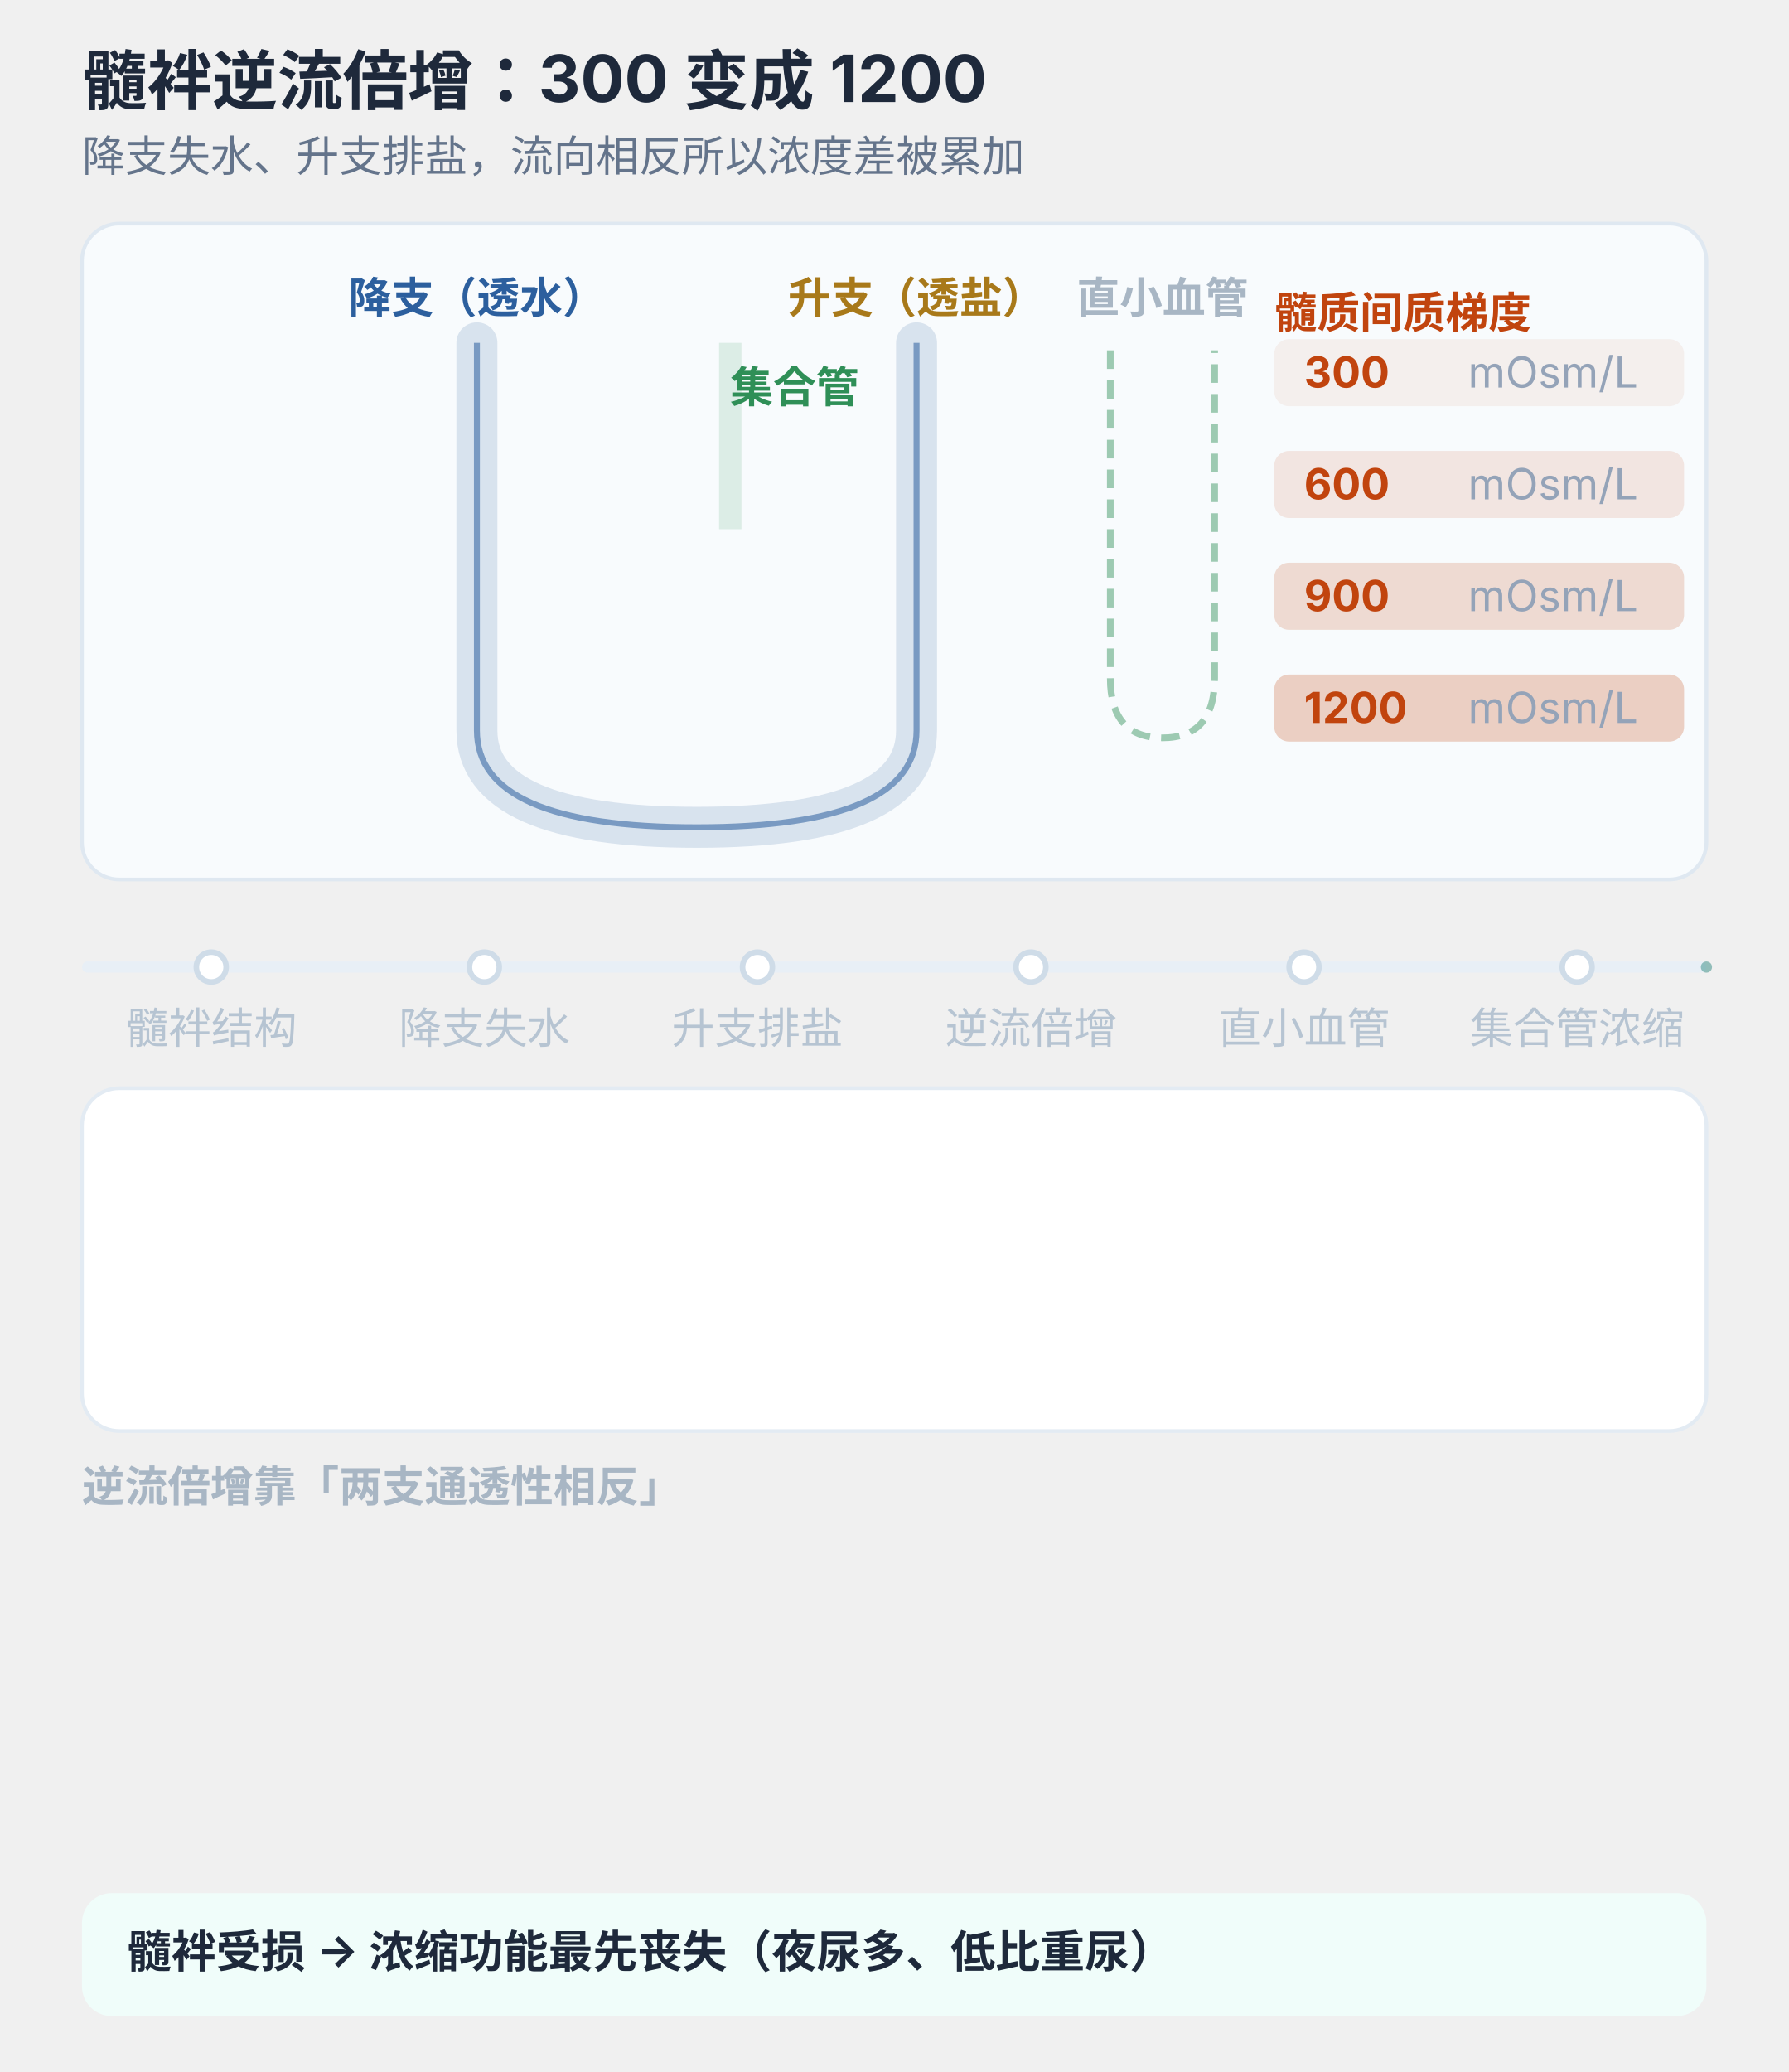
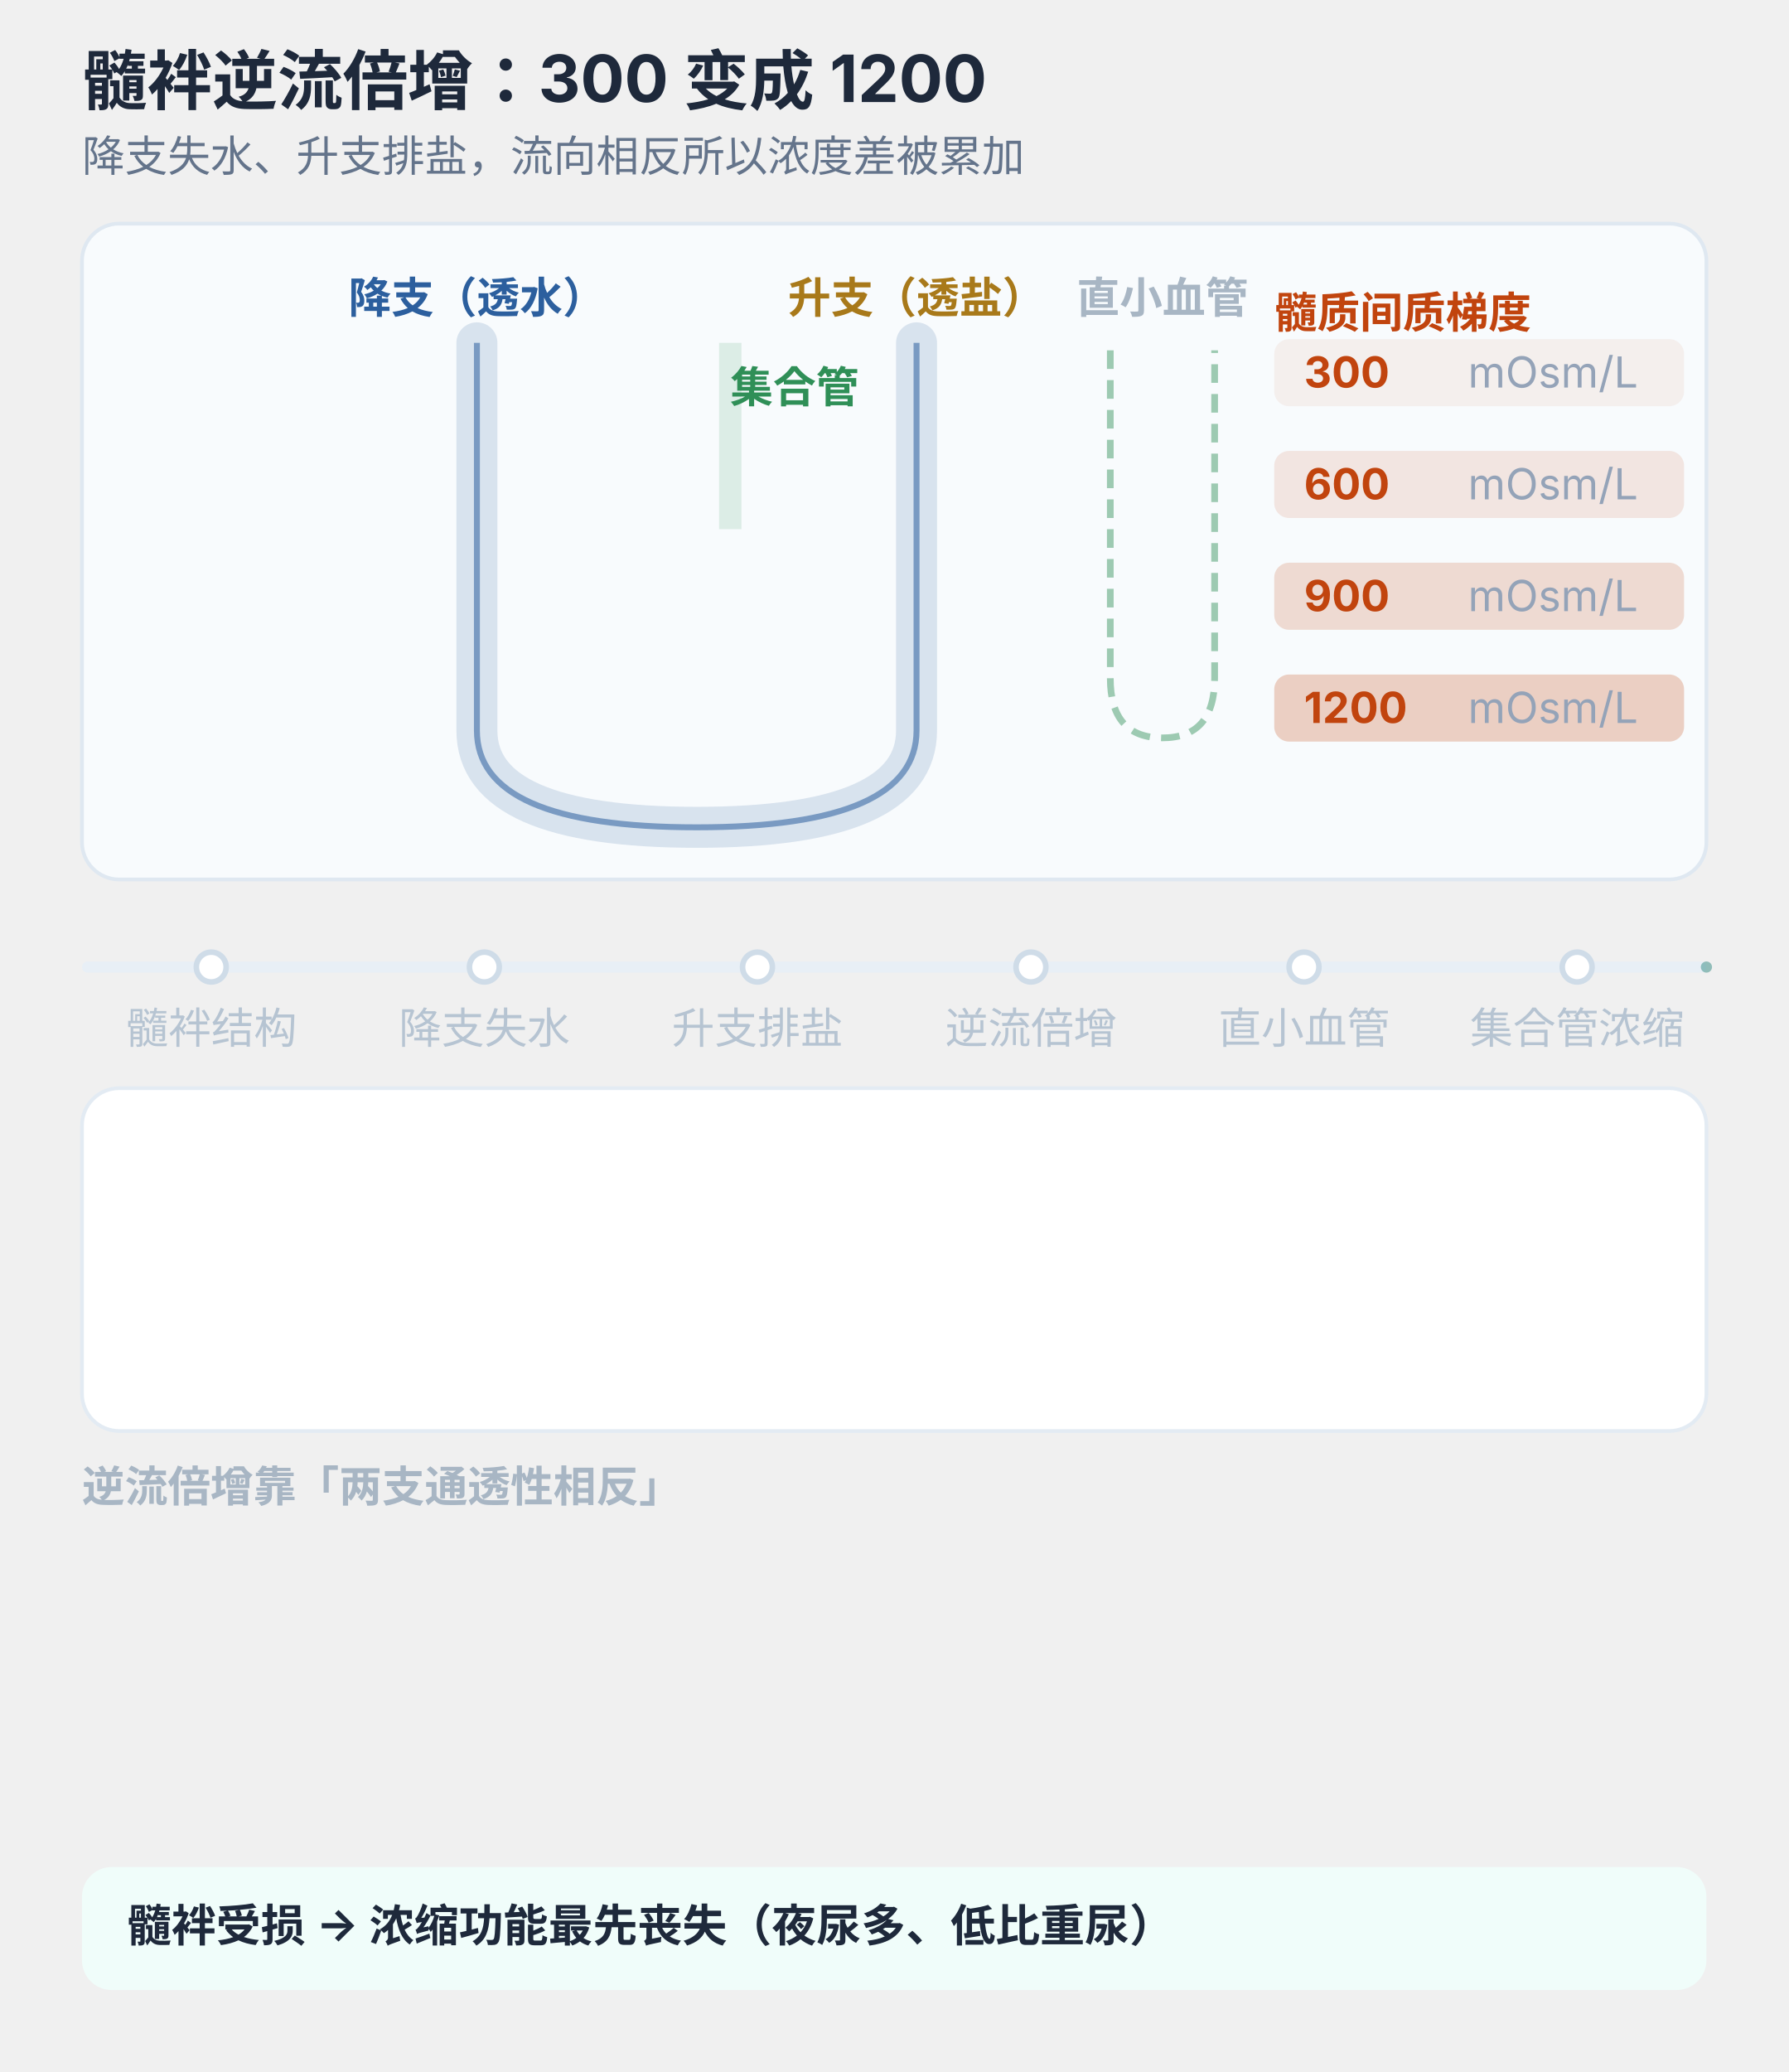
<svg xmlns="http://www.w3.org/2000/svg" viewBox="0 0 480 556" role="img" aria-labelledby="ft fd" style="background:#ffffff">
  <text x="22" y="28" font-size="17.5" font-weight="700" fill="#1e293b" font-family="-apple-system,'PingFang SC','Microsoft YaHei',sans-serif">髓袢逆流倍增：300 变成 1200</text>
  <text x="22" y="46" font-size="11.5" fill="#64748b" font-family="-apple-system,'PingFang SC','Microsoft YaHei',sans-serif">降支失水、升支排盐，流向相反所以浓度差被累加</text>
  <rect x="22" y="60" width="436" height="176" rx="10" fill="#f8fbfd" stroke="#dfe8f1" stroke-width="1" />
  <path d="M128,92 V196 Q128,222 187.0,222 Q246,222 246,196 V92" fill="none" stroke="#2c5f9e" stroke-width="11" stroke-linecap="round" opacity="0.16" />
  <path d="M128,92 V196 Q128,222 187.0,222 Q246,222 246,196 V92" fill="none" stroke="#2c5f9e" stroke-width="1.6" opacity="0.55" />
  <text x="128" y="84" font-size="11.5" fill="#2c5f9e" font-weight="700" text-anchor="middle" font-family="-apple-system,'PingFang SC','Microsoft YaHei',sans-serif">降支（透水）</text>
  <text x="246" y="84" font-size="11.5" fill="#a8791a" font-weight="700" text-anchor="middle" font-family="-apple-system,'PingFang SC','Microsoft YaHei',sans-serif">升支（透盐）</text>
  <rect x="342" y="91" width="110" height="18" rx="4" fill="#c1440e" opacity="0.07" />
  <text x="350" y="104" font-size="11.5" fill="#c1440e" font-weight="700" text-anchor="start" font-family="-apple-system,'PingFang SC','Microsoft YaHei',sans-serif">300</text>
  <text x="394" y="104" font-size="11.5" fill="#94a3b8" font-weight="400" text-anchor="start" font-family="-apple-system,'PingFang SC','Microsoft YaHei',sans-serif">mOsm/L</text>
  <rect x="342" y="121" width="110" height="18" rx="4" fill="#c1440e" opacity="0.12" />
  <text x="350" y="134" font-size="11.5" fill="#c1440e" font-weight="700" text-anchor="start" font-family="-apple-system,'PingFang SC','Microsoft YaHei',sans-serif">600</text>
  <text x="394" y="134" font-size="11.5" fill="#94a3b8" font-weight="400" text-anchor="start" font-family="-apple-system,'PingFang SC','Microsoft YaHei',sans-serif">mOsm/L</text>
  <rect x="342" y="151" width="110" height="18" rx="4" fill="#c1440e" opacity="0.18" />
  <text x="350" y="164" font-size="11.5" fill="#c1440e" font-weight="700" text-anchor="start" font-family="-apple-system,'PingFang SC','Microsoft YaHei',sans-serif">900</text>
  <text x="394" y="164" font-size="11.5" fill="#94a3b8" font-weight="400" text-anchor="start" font-family="-apple-system,'PingFang SC','Microsoft YaHei',sans-serif">mOsm/L</text>
  <rect x="342" y="181" width="110" height="18" rx="4" fill="#c1440e" opacity="0.24" />
  <text x="350" y="194" font-size="11.5" fill="#c1440e" font-weight="700" text-anchor="start" font-family="-apple-system,'PingFang SC','Microsoft YaHei',sans-serif">1200</text>
  <text x="394" y="194" font-size="11.5" fill="#94a3b8" font-weight="400" text-anchor="start" font-family="-apple-system,'PingFang SC','Microsoft YaHei',sans-serif">mOsm/L</text>
  <text x="342" y="88" font-size="11.5" fill="#c1440e" font-weight="700" text-anchor="start" font-family="-apple-system,'PingFang SC','Microsoft YaHei',sans-serif">髓质间质梯度</text>
  <g opacity="0">
    <animate attributeName="opacity" values="0;0;1;1;0;0" keyTimes="0;0.15;0.151;0.31;0.311;1" dur="11.4s" repeatCount="indefinite" />
    <path d="M135,120 l18,-5" stroke="#0f766e" stroke-width="1.8" />
    <path d="M153,115 l-5,-2.4 v4.8 z" fill="#0f766e" />
    <path d="M135,145 l18,-5" stroke="#0f766e" stroke-width="1.8" />
    <path d="M153,140 l-5,-2.4 v4.8 z" fill="#0f766e" />
    <path d="M135,170 l18,-5" stroke="#0f766e" stroke-width="1.8" />
    <path d="M153,165 l-5,-2.4 v4.8 z" fill="#0f766e" />
    <text x="158" y="112" font-size="11.5" fill="#0f766e" font-weight="700" text-anchor="start" font-family="-apple-system,'PingFang SC','Microsoft YaHei',sans-serif">水出</text>
  </g>
  <g opacity="0">
    <animate attributeName="opacity" values="0;0;1;1;0;0" keyTimes="0;0.31;0.311;0.475;0.476;1" dur="11.4s" repeatCount="indefinite" />
    <path d="M253,126 l22,0" stroke="#a8791a" stroke-width="1.8" />
    <path d="M275,126 l-5,-2.4 v4.8 z" fill="#a8791a" />
    <circle cx="282" cy="126" r="2.8" fill="#a8791a" />
    <path d="M253,156 l22,0" stroke="#a8791a" stroke-width="1.8" />
    <path d="M275,156 l-5,-2.4 v4.8 z" fill="#a8791a" />
    <circle cx="282" cy="156" r="2.8" fill="#a8791a" />
    <path d="M253,184 l22,0" stroke="#a8791a" stroke-width="1.8" />
    <path d="M275,184 l-5,-2.4 v4.8 z" fill="#a8791a" />
    <circle cx="282" cy="184" r="2.8" fill="#a8791a" />
    <text x="258" y="112" font-size="11.5" fill="#a8791a" font-weight="700" text-anchor="start" font-family="-apple-system,'PingFang SC','Microsoft YaHei',sans-serif">盐出</text>
  </g>
  <g opacity="0">
    <animate attributeName="opacity" values="0;0;1;1;0;0" keyTimes="0;0.475;0.476;0.645;0.646;1" dur="11.4s" repeatCount="indefinite" />
    <path d="M112,98 V190" stroke="#2c5f9e" stroke-width="2" />
    <path d="M112,190 l-3.6,7 h7.2 z" fill="#2c5f9e" />
    <path d="M262,188 V100" stroke="#a8791a" stroke-width="2" />
    <path d="M262,100 l-3.6,-7 h7.2 z" fill="#a8791a" />
    <text x="108" y="150" font-size="11.5" fill="#2c5f9e" font-weight="700" text-anchor="middle" font-family="-apple-system,'PingFang SC','Microsoft YaHei',sans-serif">逆</text>
  </g>
  <path d="M298,94 V182 Q298,198 312,198 Q326,198 326,182 V94" fill="none" stroke="#2f8f57" stroke-width="1.8" stroke-dasharray="5 3" opacity="0.45" />
  <text x="312" y="84" font-size="11.5" fill="#a8b6c4" font-weight="700" text-anchor="middle" font-family="-apple-system,'PingFang SC','Microsoft YaHei',sans-serif">直小血管</text>
  <g opacity="0">
    <animate attributeName="opacity" values="0;0;1;1;0;0" keyTimes="0;0.645;0.646;0.825;0.826;1" dur="11.4s" repeatCount="indefinite" />
    <path d="M298,94 V182 Q298,198 312,198 Q326,198 326,182 V94" fill="none" stroke="#2f8f57" stroke-width="2.4" stroke-dasharray="5 3" />
  </g>
  <path d="M196,92 V142" stroke="#2f8f57" stroke-width="6" opacity="0.14" />
  <text x="196" y="108" font-size="11.5" fill="#2f8f57" font-weight="700" text-anchor="start" font-family="-apple-system,'PingFang SC','Microsoft YaHei',sans-serif">集合管</text>
  <g opacity="0">
    <animate attributeName="opacity" values="0;0;1;1" keyTimes="0;0.825;0.826;1" dur="11.4s" repeatCount="indefinite" />
    <path d="M196,92 V142" stroke="#2f8f57" stroke-width="7" opacity="0.25" />
    <path d="M196,92 V142" stroke="#2f8f57" stroke-width="1.6" />
    <text x="196" y="158" font-size="11.5" fill="#2f8f57" font-weight="700" text-anchor="start" font-family="-apple-system,'PingFang SC','Microsoft YaHei',sans-serif">ADH → 尿 1200</text>
  </g>
  <rect x="22" y="258" width="436" height="3" rx="1.5" fill="#e8eff6" />
  <path d="M22,259.5 H458" stroke="#0f766e" stroke-width="3" stroke-linecap="round" opacity="0.42" stroke-dasharray="436" stroke-dashoffset="436">
    <animate attributeName="stroke-dashoffset" values="436;0" keyTimes="0;1" dur="11.4s" repeatCount="indefinite" />
  </path>
  <circle cx="56.7" cy="259.5" r="4" fill="#ffffff" stroke="#cfdce8" stroke-width="1.5" />
  <g opacity="0">
    <animate attributeName="opacity" values="1;1;0;0" keyTimes="0;0.15;0.151;1" dur="11.4s" repeatCount="indefinite" />
    <circle cx="56.7" cy="259.5" r="5.5" fill="#2c5f9e" />
  </g>
  <g opacity="1">
    <animate attributeName="opacity" values="0.0;0.0;1.0;1.0" keyTimes="0;0.15;0.151;1" dur="11.4s" repeatCount="indefinite" />
    <text x="56.7" y="280" text-anchor="middle" font-size="11.5" fill="#b6c4d2" font-family="-apple-system,'PingFang SC','Microsoft YaHei',sans-serif">髓袢结构</text>
  </g>
  <g opacity="0">
    <animate attributeName="opacity" values="1;1;0;0" keyTimes="0;0.15;0.151;1" dur="11.4s" repeatCount="indefinite" />
    <text x="56.7" y="280" text-anchor="middle" font-size="11.5" font-weight="700" fill="#2c5f9e" font-family="-apple-system,'PingFang SC','Microsoft YaHei',sans-serif">髓袢结构</text>
  </g>
  <circle cx="130.0" cy="259.5" r="4" fill="#ffffff" stroke="#cfdce8" stroke-width="1.5" />
  <g opacity="0">
    <animate attributeName="opacity" values="0;0;1;1;0;0" keyTimes="0;0.15;0.151;0.31;0.311;1" dur="11.4s" repeatCount="indefinite" />
    <circle cx="130.0" cy="259.5" r="5.5" fill="#0f766e" />
  </g>
  <g opacity="1">
    <animate attributeName="opacity" values="1.0;1.0;0.0;0.0;1.0;1.0" keyTimes="0;0.15;0.151;0.31;0.311;1" dur="11.4s" repeatCount="indefinite" />
    <text x="130.0" y="280" text-anchor="middle" font-size="11.5" fill="#b6c4d2" font-family="-apple-system,'PingFang SC','Microsoft YaHei',sans-serif">降支失水</text>
  </g>
  <g opacity="0">
    <animate attributeName="opacity" values="0;0;1;1;0;0" keyTimes="0;0.15;0.151;0.31;0.311;1" dur="11.4s" repeatCount="indefinite" />
    <text x="130.0" y="280" text-anchor="middle" font-size="11.5" font-weight="700" fill="#0f766e" font-family="-apple-system,'PingFang SC','Microsoft YaHei',sans-serif">降支失水</text>
  </g>
  <circle cx="203.3" cy="259.5" r="4" fill="#ffffff" stroke="#cfdce8" stroke-width="1.5" />
  <g opacity="0">
    <animate attributeName="opacity" values="0;0;1;1;0;0" keyTimes="0;0.31;0.311;0.475;0.476;1" dur="11.4s" repeatCount="indefinite" />
    <circle cx="203.3" cy="259.5" r="5.5" fill="#a8791a" />
  </g>
  <g opacity="1">
    <animate attributeName="opacity" values="1.0;1.0;0.0;0.0;1.0;1.0" keyTimes="0;0.31;0.311;0.475;0.476;1" dur="11.4s" repeatCount="indefinite" />
    <text x="203.3" y="280" text-anchor="middle" font-size="11.5" fill="#b6c4d2" font-family="-apple-system,'PingFang SC','Microsoft YaHei',sans-serif">升支排盐</text>
  </g>
  <g opacity="0">
    <animate attributeName="opacity" values="0;0;1;1;0;0" keyTimes="0;0.31;0.311;0.475;0.476;1" dur="11.4s" repeatCount="indefinite" />
    <text x="203.3" y="280" text-anchor="middle" font-size="11.5" font-weight="700" fill="#a8791a" font-family="-apple-system,'PingFang SC','Microsoft YaHei',sans-serif">升支排盐</text>
  </g>
  <circle cx="276.7" cy="259.5" r="4" fill="#ffffff" stroke="#cfdce8" stroke-width="1.5" />
  <g opacity="0">
    <animate attributeName="opacity" values="0;0;1;1;0;0" keyTimes="0;0.475;0.476;0.645;0.646;1" dur="11.4s" repeatCount="indefinite" />
    <circle cx="276.7" cy="259.5" r="5.5" fill="#c1440e" />
  </g>
  <g opacity="1">
    <animate attributeName="opacity" values="1.0;1.0;0.0;0.0;1.0;1.0" keyTimes="0;0.475;0.476;0.645;0.646;1" dur="11.4s" repeatCount="indefinite" />
    <text x="276.7" y="280" text-anchor="middle" font-size="11.5" fill="#b6c4d2" font-family="-apple-system,'PingFang SC','Microsoft YaHei',sans-serif">逆流倍增</text>
  </g>
  <g opacity="0">
    <animate attributeName="opacity" values="0;0;1;1;0;0" keyTimes="0;0.475;0.476;0.645;0.646;1" dur="11.4s" repeatCount="indefinite" />
    <text x="276.7" y="280" text-anchor="middle" font-size="11.5" font-weight="700" fill="#c1440e" font-family="-apple-system,'PingFang SC','Microsoft YaHei',sans-serif">逆流倍增</text>
  </g>
  <circle cx="350.0" cy="259.5" r="4" fill="#ffffff" stroke="#cfdce8" stroke-width="1.5" />
  <g opacity="0">
    <animate attributeName="opacity" values="0;0;1;1;0;0" keyTimes="0;0.645;0.646;0.825;0.826;1" dur="11.4s" repeatCount="indefinite" />
    <circle cx="350.0" cy="259.5" r="5.5" fill="#2f8f57" />
  </g>
  <g opacity="1">
    <animate attributeName="opacity" values="1.0;1.0;0.0;0.0;1.0;1.0" keyTimes="0;0.645;0.646;0.825;0.826;1" dur="11.4s" repeatCount="indefinite" />
    <text x="350.0" y="280" text-anchor="middle" font-size="11.5" fill="#b6c4d2" font-family="-apple-system,'PingFang SC','Microsoft YaHei',sans-serif">直小血管</text>
  </g>
  <g opacity="0">
    <animate attributeName="opacity" values="0;0;1;1;0;0" keyTimes="0;0.645;0.646;0.825;0.826;1" dur="11.4s" repeatCount="indefinite" />
    <text x="350.0" y="280" text-anchor="middle" font-size="11.5" font-weight="700" fill="#2f8f57" font-family="-apple-system,'PingFang SC','Microsoft YaHei',sans-serif">直小血管</text>
  </g>
  <circle cx="423.3" cy="259.5" r="4" fill="#ffffff" stroke="#cfdce8" stroke-width="1.5" />
  <g opacity="0">
    <animate attributeName="opacity" values="0;0;1;1" keyTimes="0;0.825;0.826;1" dur="11.4s" repeatCount="indefinite" />
    <circle cx="423.3" cy="259.5" r="5.5" fill="#2f8f57" />
  </g>
  <g opacity="1">
    <animate attributeName="opacity" values="1.0;1.0;0.0;0.0" keyTimes="0;0.825;0.826;1" dur="11.4s" repeatCount="indefinite" />
    <text x="423.3" y="280" text-anchor="middle" font-size="11.5" fill="#b6c4d2" font-family="-apple-system,'PingFang SC','Microsoft YaHei',sans-serif">集合管浓缩</text>
  </g>
  <g opacity="0">
    <animate attributeName="opacity" values="0;0;1;1" keyTimes="0;0.825;0.826;1" dur="11.4s" repeatCount="indefinite" />
    <text x="423.3" y="280" text-anchor="middle" font-size="11.5" font-weight="700" fill="#2f8f57" font-family="-apple-system,'PingFang SC','Microsoft YaHei',sans-serif">集合管浓缩</text>
  </g>
  <rect x="22" y="292" width="436" height="92" rx="10" fill="#ffffff" stroke="#e3ebf3" stroke-width="1" />
  <g opacity="0">
    <animate attributeName="opacity" values="1;1;0;0" keyTimes="0;0.15;0.151;1" dur="11.4s" repeatCount="indefinite" />
    <rect x="22" y="293" width="3" height="90" fill="#2c5f9e" opacity="0.85" />
    <text x="40" y="318" font-size="11.5" fill="#a8b6c4" font-weight="700" font-family="-apple-system,'PingFang SC','Microsoft YaHei',sans-serif">因为</text>
    <text x="78" y="318" font-size="12.5" fill="#6b7c8d" font-family="-apple-system,'PingFang SC','Microsoft YaHei',sans-serif">降支细段只透水不透盐；升支粗段只透盐不透水</text>
    <text x="40" y="354" font-size="11.5" fill="#2c5f9e" font-weight="700" font-family="-apple-system,'PingFang SC','Microsoft YaHei',sans-serif">所以</text>
    <text x="78" y="354" font-size="14.5" fill="#2c5f9e" font-weight="700" font-family="-apple-system,'PingFang SC','Microsoft YaHei',sans-serif">两支通透性相反 —— 这是逆流倍增的前提</text>
  </g>
  <g opacity="0">
    <animate attributeName="opacity" values="0;0;1;1;0;0" keyTimes="0;0.15;0.151;0.31;0.311;1" dur="11.4s" repeatCount="indefinite" />
    <rect x="22" y="293" width="3" height="90" fill="#0f766e" opacity="0.85" />
    <text x="40" y="318" font-size="11.5" fill="#a8b6c4" font-weight="700" font-family="-apple-system,'PingFang SC','Microsoft YaHei',sans-serif">因为</text>
    <text x="78" y="318" font-size="12.5" fill="#6b7c8d" font-family="-apple-system,'PingFang SC','Microsoft YaHei',sans-serif">髓质间质渗透压高，水被吸出，管内液变浓</text>
    <text x="40" y="354" font-size="11.5" fill="#0f766e" font-weight="700" font-family="-apple-system,'PingFang SC','Microsoft YaHei',sans-serif">所以</text>
    <text x="78" y="354" font-size="14.5" fill="#0f766e" font-weight="700" font-family="-apple-system,'PingFang SC','Microsoft YaHei',sans-serif">到髓袢底部渗透压可升到 1200 mOsm/L</text>
  </g>
  <g opacity="0">
    <animate attributeName="opacity" values="0;0;1;1;0;0" keyTimes="0;0.31;0.311;0.475;0.476;1" dur="11.4s" repeatCount="indefinite" />
    <rect x="22" y="293" width="3" height="90" fill="#a8791a" opacity="0.85" />
    <text x="40" y="318" font-size="11.5" fill="#a8b6c4" font-weight="700" font-family="-apple-system,'PingFang SC','Microsoft YaHei',sans-serif">因为</text>
    <text x="78" y="318" font-size="12.5" fill="#6b7c8d" font-family="-apple-system,'PingFang SC','Microsoft YaHei',sans-serif">升支粗段 Na⁺-K⁺-2Cl⁻ 同向转运，主动把盐泵进间质</text>
    <text x="40" y="354" font-size="11.5" fill="#a8791a" font-weight="700" font-family="-apple-system,'PingFang SC','Microsoft YaHei',sans-serif">所以</text>
    <text x="78" y="354" font-size="14.5" fill="#a8791a" font-weight="700" font-family="-apple-system,'PingFang SC','Microsoft YaHei',sans-serif">管内液变稀（约 100），间质变浓 —— 盐被「存」住了</text>
  </g>
  <g opacity="0">
    <animate attributeName="opacity" values="0;0;1;1;0;0" keyTimes="0;0.475;0.476;0.645;0.646;1" dur="11.4s" repeatCount="indefinite" />
    <rect x="22" y="293" width="3" height="90" fill="#c1440e" opacity="0.85" />
    <text x="40" y="318" font-size="11.5" fill="#a8b6c4" font-weight="700" font-family="-apple-system,'PingFang SC','Microsoft YaHei',sans-serif">因为</text>
    <text x="78" y="318" font-size="12.5" fill="#6b7c8d" font-family="-apple-system,'PingFang SC','Microsoft YaHei',sans-serif">两支流向相反，每一步的浓度差被逐级累加</text>
    <text x="40" y="354" font-size="11.5" fill="#c1440e" font-weight="700" font-family="-apple-system,'PingFang SC','Microsoft YaHei',sans-serif">所以</text>
    <text x="78" y="354" font-size="14.5" fill="#c1440e" font-weight="700" font-family="-apple-system,'PingFang SC','Microsoft YaHei',sans-serif">皮质 300 → 内髓 1200，形成 4 倍梯度</text>
  </g>
  <g opacity="0">
    <animate attributeName="opacity" values="0;0;1;1;0;0" keyTimes="0;0.645;0.646;0.825;0.826;1" dur="11.4s" repeatCount="indefinite" />
    <rect x="22" y="293" width="3" height="90" fill="#2f8f57" opacity="0.85" />
    <text x="40" y="318" font-size="11.5" fill="#a8b6c4" font-weight="700" font-family="-apple-system,'PingFang SC','Microsoft YaHei',sans-serif">因为</text>
    <text x="78" y="318" font-size="12.5" fill="#6b7c8d" font-family="-apple-system,'PingFang SC','Microsoft YaHei',sans-serif">直小血管发夹状逆流：降支溶质入血、水出血管；升支溶质回间质</text>
    <text x="40" y="354" font-size="11.5" fill="#2f8f57" font-weight="700" font-family="-apple-system,'PingFang SC','Microsoft YaHei',sans-serif">所以</text>
    <text x="78" y="354" font-size="14.5" fill="#2f8f57" font-weight="700" font-family="-apple-system,'PingFang SC','Microsoft YaHei',sans-serif">溶质锁在髓质、水被带回循环 —— 这就是逆流交换</text>
  </g>
  <g opacity="0">
    <animate attributeName="opacity" values="0;0;1;1" keyTimes="0;0.825;0.826;1" dur="11.4s" repeatCount="indefinite" />
    <rect x="22" y="293" width="3" height="90" fill="#2f8f57" opacity="0.85" />
    <text x="40" y="318" font-size="11.5" fill="#a8b6c4" font-weight="700" font-family="-apple-system,'PingFang SC','Microsoft YaHei',sans-serif">因为</text>
    <text x="78" y="318" font-size="12.5" fill="#6b7c8d" font-family="-apple-system,'PingFang SC','Microsoft YaHei',sans-serif">ADH 使集合管水通道 AQP2 上膜，水顺梯度被重吸收</text>
    <text x="40" y="354" font-size="11.5" fill="#2f8f57" font-weight="700" font-family="-apple-system,'PingFang SC','Microsoft YaHei',sans-serif">所以</text>
    <text x="78" y="354" font-size="14.5" fill="#2f8f57" font-weight="700" font-family="-apple-system,'PingFang SC','Microsoft YaHei',sans-serif">尿渗透压可浓缩到 1200；无 ADH 则排出大量稀释尿</text>
  </g>
  <text x="22" y="403" font-size="11.5" fill="#a8b6c4" font-weight="700" text-anchor="start" font-family="-apple-system,'PingFang SC','Microsoft YaHei',sans-serif">逆流倍增靠「两支通透性相反」</text>
  <g opacity="0">
    <animate attributeName="opacity" values="0;0;1;1;0;0" keyTimes="0;0.15;0.151;0.31;0.311;1" dur="11.4s" repeatCount="indefinite" />
    <rect x="22" y="413" width="3" height="15" rx="1.5" fill="#2c5f9e" />
    <text x="34" y="424" font-size="12.5" fill="#2c5f9e" font-weight="700" text-anchor="start" font-family="-apple-system,'PingFang SC','Microsoft YaHei',sans-serif">降支</text>
    <text x="104" y="424" font-size="12" fill="#6b7c8d" font-weight="400" text-anchor="start" font-family="-apple-system,'PingFang SC','Microsoft YaHei',sans-serif">只透水，管内液变浓</text>
  </g>
  <g opacity="0">
    <animate attributeName="opacity" values="0;0;1;1;0;0" keyTimes="0;0.31;0.311;0.475;0.476;1" dur="11.4s" repeatCount="indefinite" />
    <rect x="22" y="436" width="3" height="15" rx="1.5" fill="#a8791a" />
    <text x="34" y="447" font-size="12.5" fill="#a8791a" font-weight="700" text-anchor="start" font-family="-apple-system,'PingFang SC','Microsoft YaHei',sans-serif">升支</text>
    <text x="104" y="447" font-size="12" fill="#6b7c8d" font-weight="400" text-anchor="start" font-family="-apple-system,'PingFang SC','Microsoft YaHei',sans-serif">只透盐，间质变浓</text>
  </g>
  <g opacity="0">
    <animate attributeName="opacity" values="0;0;1;1;0;0" keyTimes="0;0.475;0.476;0.645;0.646;1" dur="11.4s" repeatCount="indefinite" />
    <rect x="22" y="459" width="3" height="15" rx="1.5" fill="#c1440e" />
    <text x="34" y="470" font-size="12.5" fill="#c1440e" font-weight="700" text-anchor="start" font-family="-apple-system,'PingFang SC','Microsoft YaHei',sans-serif">梯度</text>
    <text x="104" y="470" font-size="12" fill="#6b7c8d" font-weight="400" text-anchor="start" font-family="-apple-system,'PingFang SC','Microsoft YaHei',sans-serif">皮质 300 → 内髓 1200</text>
  </g>
  <g opacity="0">
    <animate attributeName="opacity" values="0;0;1;1;0;0" keyTimes="0;0.645;0.646;0.825;0.826;1" dur="11.4s" repeatCount="indefinite" />
    <rect x="22" y="482" width="3" height="15" rx="1.5" fill="#2f8f57" />
    <text x="34" y="493" font-size="12.5" fill="#2f8f57" font-weight="700" text-anchor="start" font-family="-apple-system,'PingFang SC','Microsoft YaHei',sans-serif">直小血管</text>
    <text x="104" y="493" font-size="12" fill="#6b7c8d" font-weight="400" text-anchor="start" font-family="-apple-system,'PingFang SC','Microsoft YaHei',sans-serif">逆流交换，不冲走梯度</text>
  </g>
-   <rect x="22" y="508" width="436" height="33" rx="8" fill="#f0fdfa" />
-   <text x="34" y="528" font-size="12" fill="#1e293b" font-weight="700" text-anchor="start" font-family="-apple-system,'PingFang SC','Microsoft YaHei',sans-serif">髓袢受损 → 浓缩功能最先丧失（夜尿多、低比重尿）</text>
+   <rect x="22" y="501" width="436" height="33" rx="8" fill="#f0fdfa" />
+   <text x="34" y="521" font-size="12" fill="#1e293b" font-weight="700" text-anchor="start" font-family="-apple-system,'PingFang SC','Microsoft YaHei',sans-serif">髓袢受损 → 浓缩功能最先丧失（夜尿多、低比重尿）</text>
</svg>
